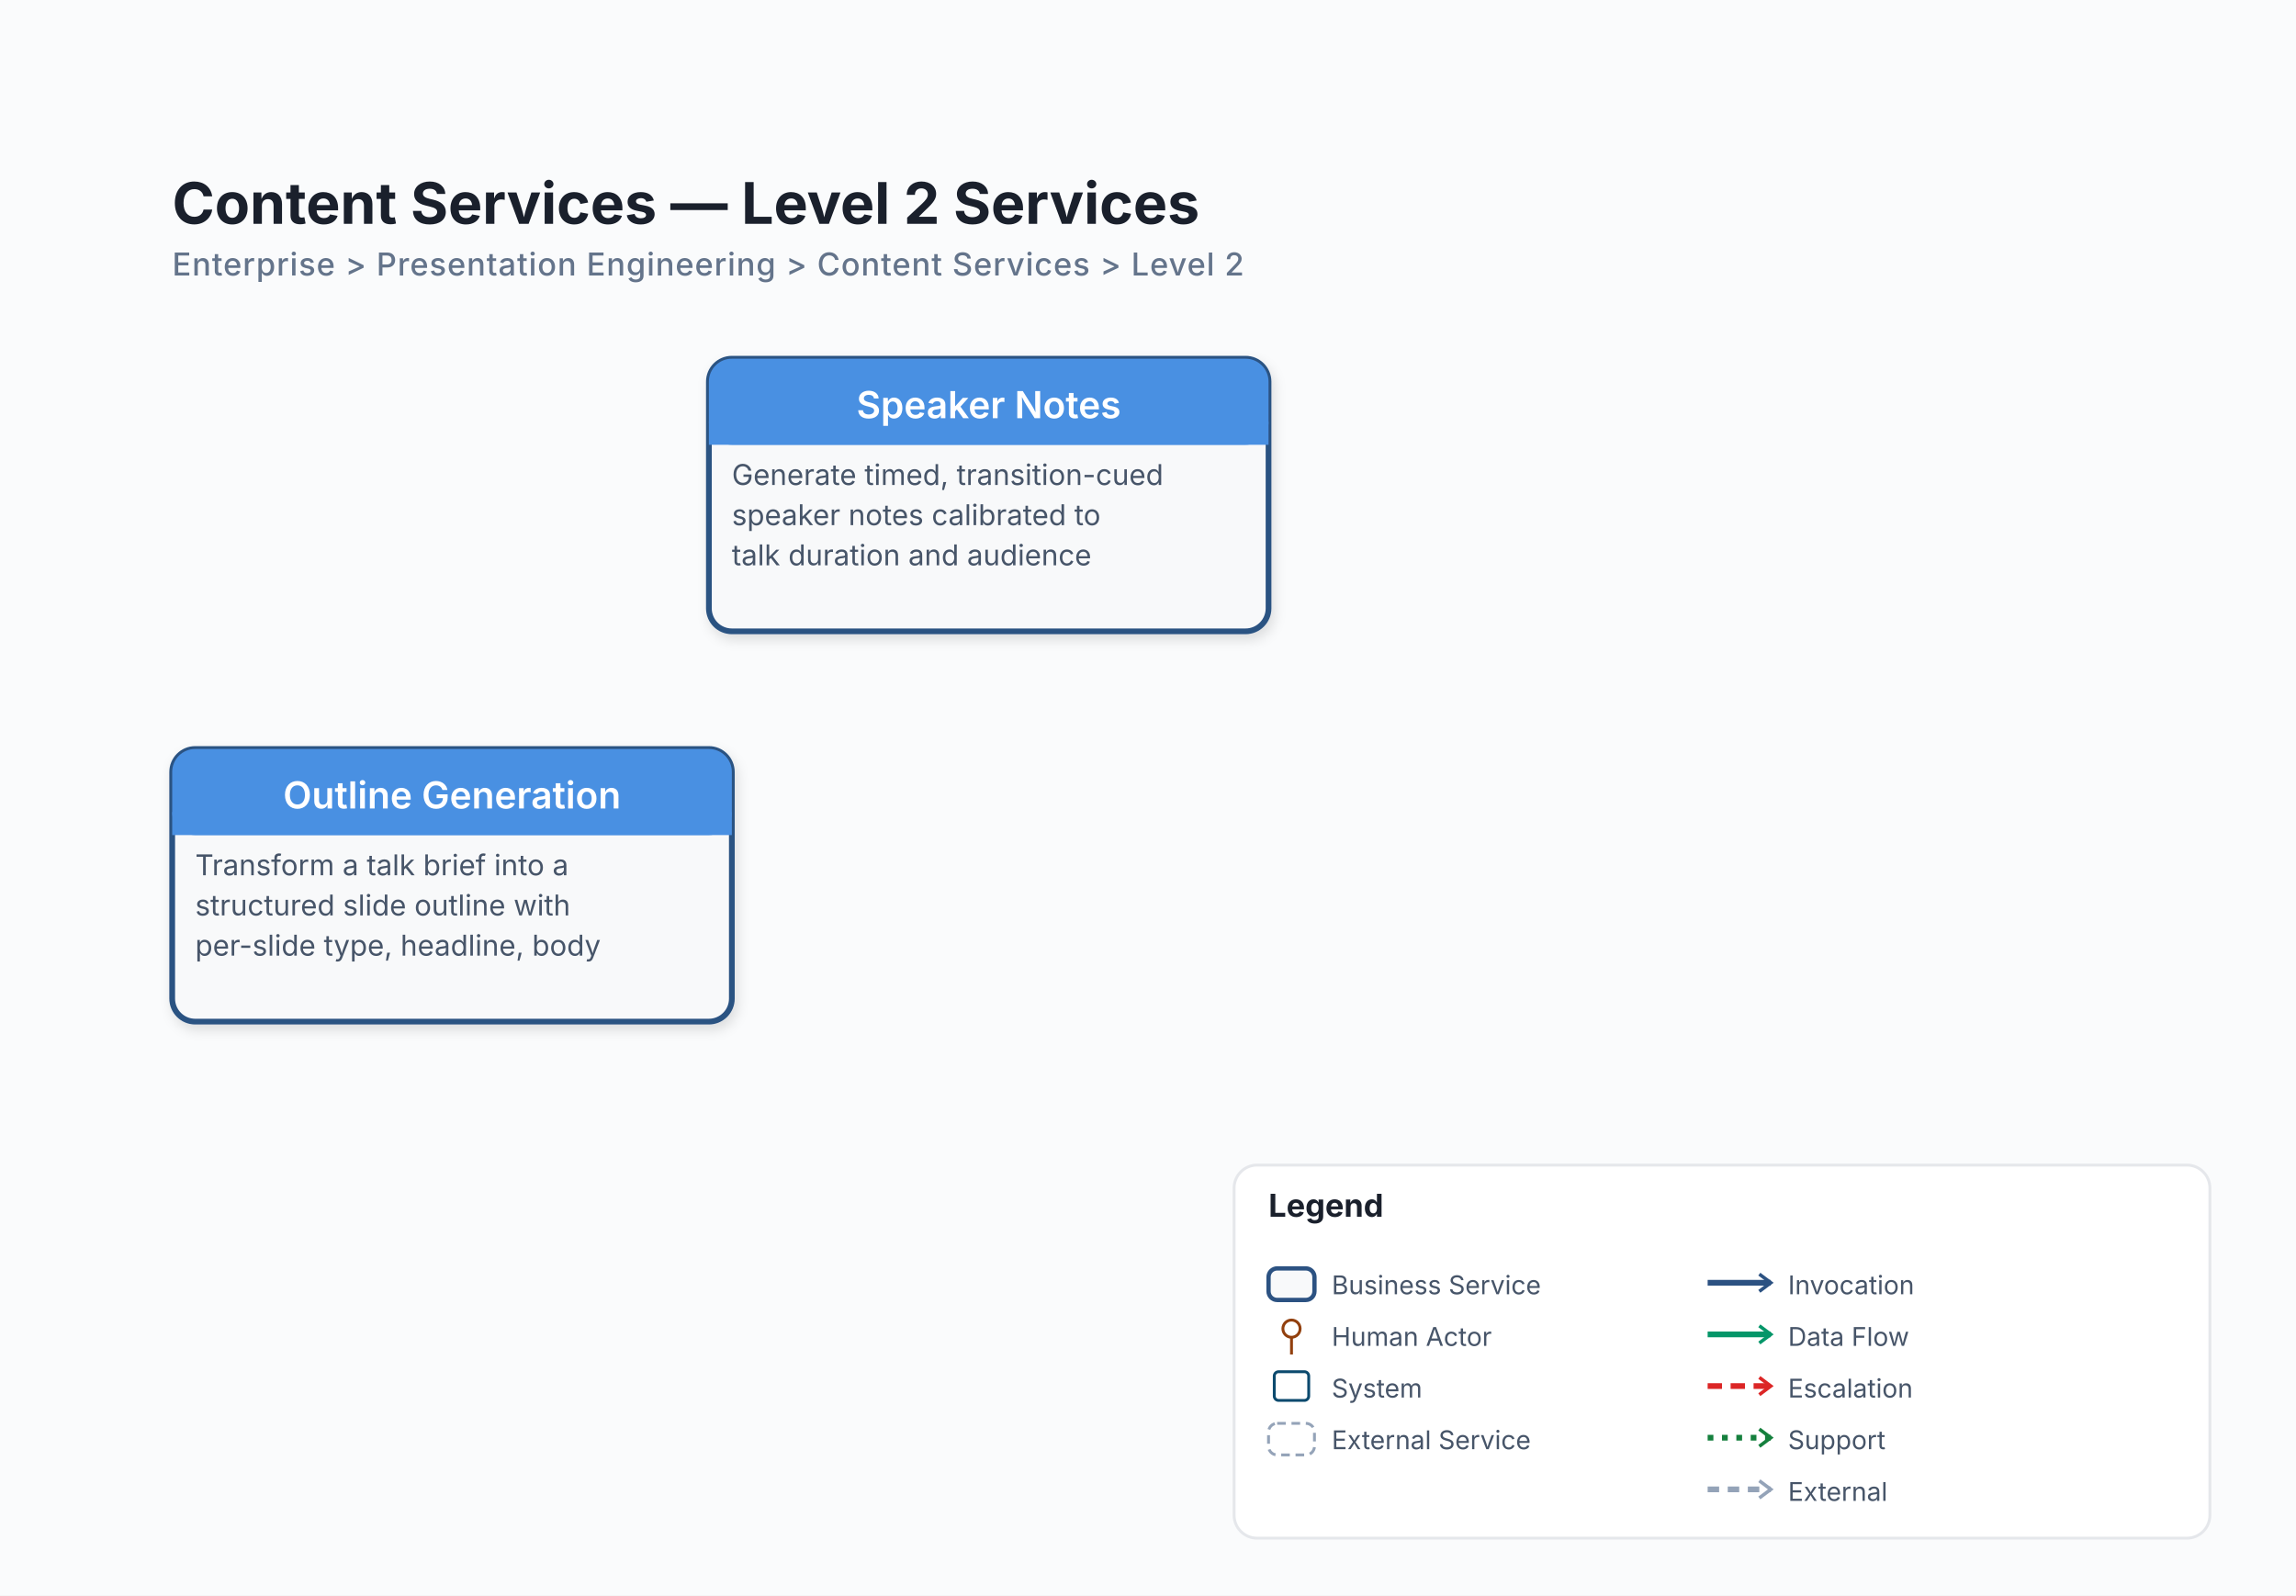
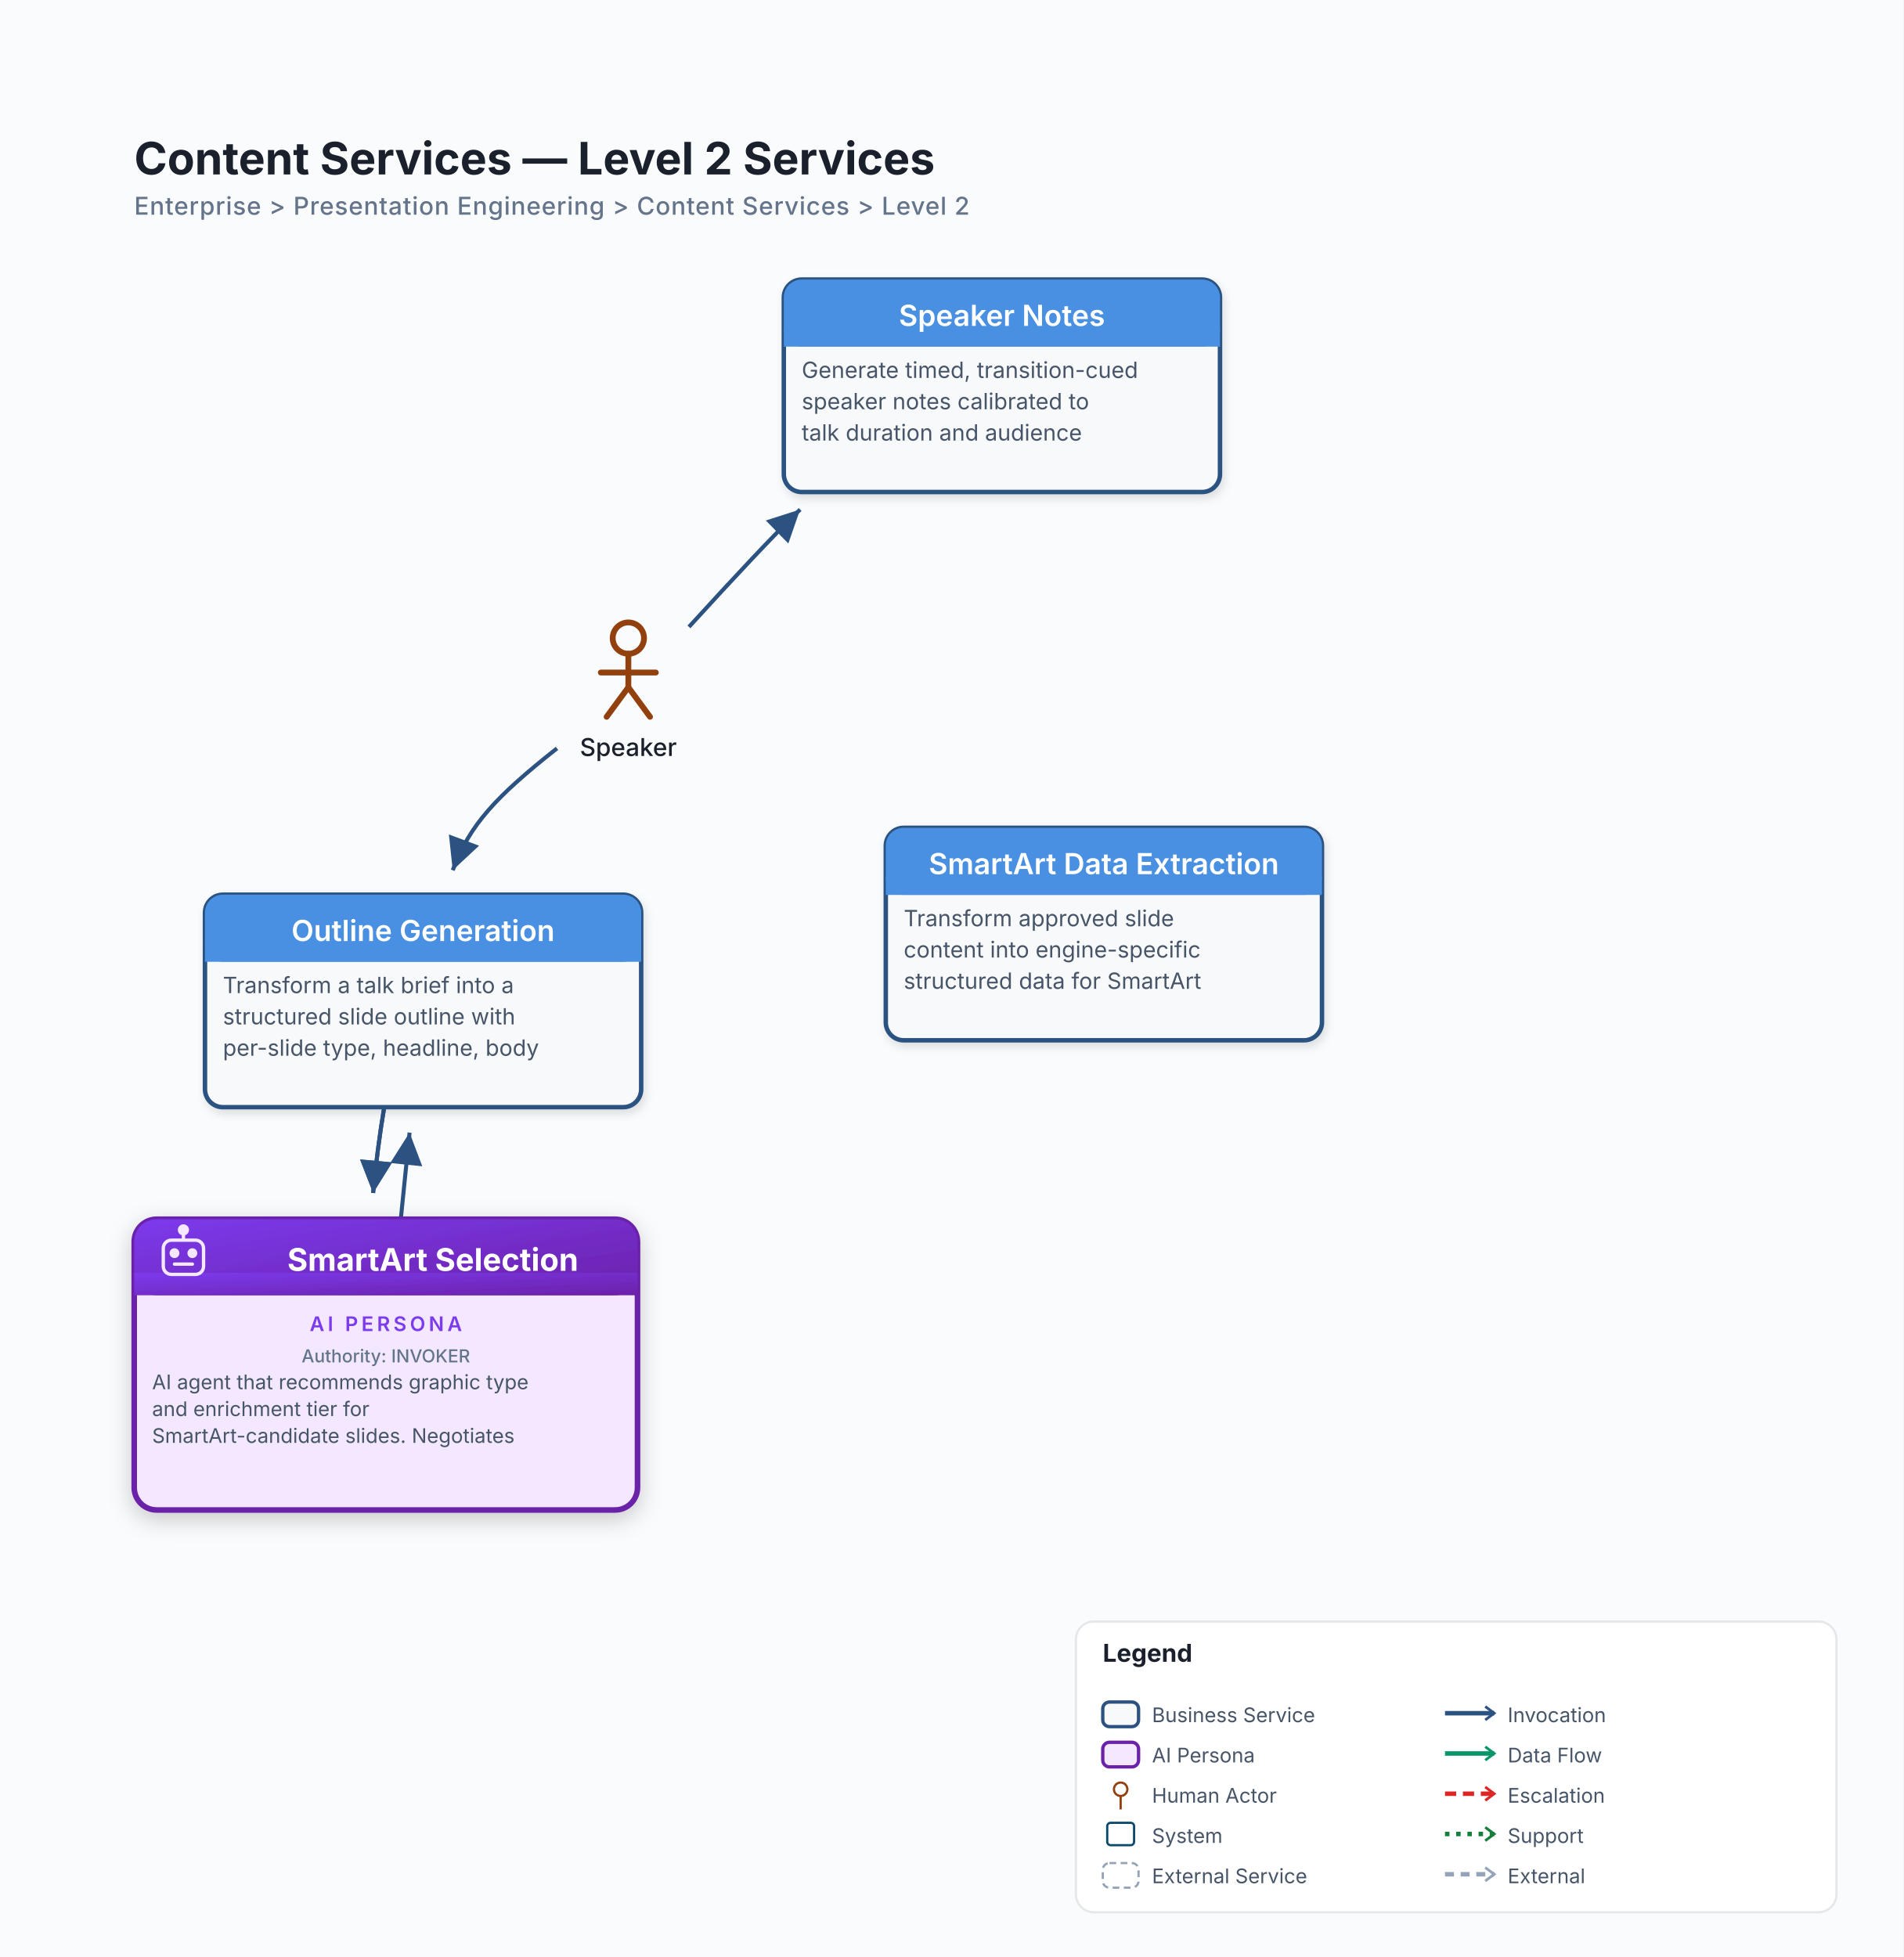
- <svg xmlns="http://www.w3.org/2000/svg" viewBox="0 0 800 556" width="800" height="556">
+ <svg xmlns="http://www.w3.org/2000/svg" viewBox="0 0 851 875" width="851" height="875">
  <defs>
    <linearGradient id="aiGrad" x1="0%" y1="0%" x2="100%" y2="100%">
      <stop offset="0%" style="stop-color:#7C3AED;stop-opacity:1" />
      <stop offset="100%" style="stop-color:#6B21A8;stop-opacity:1" />
    </linearGradient>
    <filter id="aiGlow" x="-15%" y="-15%" width="130%" height="140%">
      <feGaussianBlur in="SourceAlpha" stdDeviation="5" />
      <feOffset dx="0" dy="3" result="offsetblur" />
      <feComponentTransfer>
        <feFuncA type="linear" slope="0.2" />
      </feComponentTransfer>
      <feMerge>
        <feMergeNode />
        <feMergeNode in="SourceGraphic" />
      </feMerge>
    </filter>
    <filter id="shadow" x="-5%" y="-5%" width="115%" height="120%">
      <feGaussianBlur in="SourceAlpha" stdDeviation="2" />
      <feOffset dx="1" dy="2" result="offsetblur" />
      <feComponentTransfer>
        <feFuncA type="linear" slope="0.12" />
      </feComponentTransfer>
      <feMerge>
        <feMergeNode />
        <feMergeNode in="SourceGraphic" />
      </feMerge>
    </filter>
    <marker id="arr-capability_invocation" viewBox="0 0 10 10" refX="10" refY="5" markerWidth="8" markerHeight="8" orient="auto-start-reverse">
      <path d="M 0 0 L 10 5 L 0 10 Z" fill="#2C5282" />
    </marker>
    <marker id="arr-data_flow" viewBox="0 0 10 10" refX="10" refY="5" markerWidth="8" markerHeight="8" orient="auto-start-reverse">
      <path d="M 0 1 L 10 5 L 0 9" fill="none" stroke="#059669" stroke-width="1.5" />
    </marker>
    <marker id="arr-escalation" viewBox="0 0 10 10" refX="10" refY="5" markerWidth="9" markerHeight="9" orient="auto-start-reverse">
      <path d="M 0 0 L 10 5 L 0 10 Z" fill="#DC2626" />
    </marker>
    <marker id="arr-external" viewBox="0 0 10 10" refX="10" refY="5" markerWidth="7" markerHeight="7" orient="auto-start-reverse">
      <path d="M 0 0 L 10 5 L 0 10 Z" fill="#94A3B8" />
    </marker>
    <marker id="arr-approval" viewBox="0 0 10 10" refX="10" refY="5" markerWidth="8" markerHeight="8" orient="auto-start-reverse">
      <path d="M 0 0 L 10 5 L 0 10 Z" fill="#2C5282" />
    </marker>
  </defs>
-   <rect width="800" height="556" fill="#FAFBFC" />
+   <rect width="851" height="875" fill="#FAFBFC" />
  <text x="60" y="78" font-family="Inter, 'Segoe UI', -apple-system, BlinkMacSystemFont, sans-serif" font-size="20" font-weight="700" fill="#1A202C">Content Services — Level 2 Services</text>
  <text x="60" y="96" font-family="Inter, 'Segoe UI', -apple-system, BlinkMacSystemFont, sans-serif" font-size="11" font-weight="500" fill="#64748B" letter-spacing="0.3">Enterprise &gt; Presentation Engineering &gt; Content Services &gt; Level 2</text>
+   <g class="interaction" data-id="int-speaker-to-narrative-architect">
+     <path d="M 249.0,334.6 C 221.7,356.2 210.0,368.7 202.4,389.1" fill="none" stroke="#2C5282" stroke-width="1.8" marker-end="url(#arr-capability_invocation)" />
+   </g>
+   <g class="interaction" data-id="int-speaker-to-speaker-notes-writer">
+     <path d="M 308.0,280.3 C 329.2,257.1 344.8,240.4 357.7,227.8" fill="none" stroke="#2C5282" stroke-width="1.8" marker-end="url(#arr-capability_invocation)" />
+   </g>
+   <g class="interaction" data-id="int-narrative-to-smartart-selector">
+     <path d="M 171.7,495.5 C 169.7,507.4 168.0,520.5 166.8,533.4" fill="none" stroke="#2C5282" stroke-width="1.8" marker-end="url(#arr-capability_invocation)" />
+   </g>
+   <g class="interaction" data-id="int-smartart-selector-to-narrative">
+     <path d="M 179.2,544.9 C 180.5,532.2 181.8,519.0 183.1,506.4" fill="none" stroke="#2C5282" stroke-width="1.8" marker-end="url(#arr-capability_invocation)" />
+   </g>
+   <g class="interaction" data-id="int-narrative-approval-to-selector">
+     <path d="M 171.7,495.5 C 169.7,507.4 168.0,520.5 166.8,533.4" fill="none" stroke="#2C5282" stroke-width="1.8" marker-end="url(#arr-capability_invocation)" />
+   </g>
  <g class="service" data-id="content-outline-generation" filter="url(#shadow)">
-     <rect x="59.999" y="261.002" width="195" height="95" rx="8" fill="#F8F9FA" stroke="#2C5282" stroke-width="2" />
-     <rect x="59.999" y="261.002" width="195" height="30" rx="8" fill="#4A90E2" />
-     <rect x="59.999" y="283.002" width="195" height="8" fill="#4A90E2" />
-     <text x="157.499" y="277.002" text-anchor="middle" dominant-baseline="central" font-family="Inter, 'Segoe UI', -apple-system, BlinkMacSystemFont, sans-serif" font-size="13" font-weight="600" fill="#FFFFFF">Outline Generation</text>
-     <text x="67.999" y="305.002" font-family="Inter, 'Segoe UI', -apple-system, BlinkMacSystemFont, sans-serif" font-size="10" fill="#475569">Transform a talk brief into a</text>
-     <text x="67.999" y="319.002" font-family="Inter, 'Segoe UI', -apple-system, BlinkMacSystemFont, sans-serif" font-size="10" fill="#475569">structured slide outline with</text>
-     <text x="67.999" y="333.002" font-family="Inter, 'Segoe UI', -apple-system, BlinkMacSystemFont, sans-serif" font-size="10" fill="#475569">per-slide type, headline, body</text>
+     <rect x="91.64" y="400.03" width="195" height="95" rx="8" fill="#F8F9FA" stroke="#2C5282" stroke-width="2" />
+     <rect x="91.64" y="400.03" width="195" height="30" rx="8" fill="#4A90E2" />
+     <rect x="91.64" y="422.03" width="195" height="8" fill="#4A90E2" />
+     <text x="189.14" y="416.03" text-anchor="middle" dominant-baseline="central" font-family="Inter, 'Segoe UI', -apple-system, BlinkMacSystemFont, sans-serif" font-size="13" font-weight="600" fill="#FFFFFF">Outline Generation</text>
+     <text x="99.64" y="444.03" font-family="Inter, 'Segoe UI', -apple-system, BlinkMacSystemFont, sans-serif" font-size="10" fill="#475569">Transform a talk brief into a</text>
+     <text x="99.64" y="458.03" font-family="Inter, 'Segoe UI', -apple-system, BlinkMacSystemFont, sans-serif" font-size="10" fill="#475569">structured slide outline with</text>
+     <text x="99.64" y="472.03" font-family="Inter, 'Segoe UI', -apple-system, BlinkMacSystemFont, sans-serif" font-size="10" fill="#475569">per-slide type, headline, body</text>
  </g>
  <g class="service" data-id="content-speaker-notes" filter="url(#shadow)">
-     <rect x="247.0" y="125.0" width="195" height="95" rx="8" fill="#F8F9FA" stroke="#2C5282" stroke-width="2" />
-     <rect x="247.0" y="125.0" width="195" height="30" rx="8" fill="#4A90E2" />
-     <rect x="247.0" y="147.0" width="195" height="8" fill="#4A90E2" />
-     <text x="344.5" y="141.0" text-anchor="middle" dominant-baseline="central" font-family="Inter, 'Segoe UI', -apple-system, BlinkMacSystemFont, sans-serif" font-size="13" font-weight="600" fill="#FFFFFF">Speaker Notes</text>
-     <text x="255.0" y="169.0" font-family="Inter, 'Segoe UI', -apple-system, BlinkMacSystemFont, sans-serif" font-size="10" fill="#475569">Generate timed, transition-cued</text>
-     <text x="255.0" y="183.0" font-family="Inter, 'Segoe UI', -apple-system, BlinkMacSystemFont, sans-serif" font-size="10" fill="#475569">speaker notes calibrated to</text>
-     <text x="255.0" y="197.0" font-family="Inter, 'Segoe UI', -apple-system, BlinkMacSystemFont, sans-serif" font-size="10" fill="#475569">talk duration and audience</text>
+     <rect x="350.41" y="124.99" width="195" height="95" rx="8" fill="#F8F9FA" stroke="#2C5282" stroke-width="2" />
+     <rect x="350.41" y="124.99" width="195" height="30" rx="8" fill="#4A90E2" />
+     <rect x="350.41" y="146.99" width="195" height="8" fill="#4A90E2" />
+     <text x="447.91" y="140.99" text-anchor="middle" dominant-baseline="central" font-family="Inter, 'Segoe UI', -apple-system, BlinkMacSystemFont, sans-serif" font-size="13" font-weight="600" fill="#FFFFFF">Speaker Notes</text>
+     <text x="358.41" y="168.99" font-family="Inter, 'Segoe UI', -apple-system, BlinkMacSystemFont, sans-serif" font-size="10" fill="#475569">Generate timed, transition-cued</text>
+     <text x="358.41" y="182.99" font-family="Inter, 'Segoe UI', -apple-system, BlinkMacSystemFont, sans-serif" font-size="10" fill="#475569">speaker notes calibrated to</text>
+     <text x="358.41" y="196.99" font-family="Inter, 'Segoe UI', -apple-system, BlinkMacSystemFont, sans-serif" font-size="10" fill="#475569">talk duration and audience</text>
  </g>
-   <g class="legend" transform="translate(430,406)">
+   <g class="ai-persona" data-id="content-smartart-selection" filter="url(#aiGlow)">
+     <rect x="60.0" y="545.128" width="225" height="130" rx="10" fill="#F3E8FF" stroke="#6B21A8" stroke-width="2.5" />
+     <rect x="60.0" y="545.128" width="225" height="34" rx="10" fill="url(#aiGrad)" />
+     <rect x="60.0" y="569.128" width="225" height="10" fill="url(#aiGrad)" />
+     <line x1="82.0" y1="549.9" x2="82.0" y2="554.5" stroke="#F3E8FF" stroke-width="1.5" />
+     <circle cx="82.0" cy="549.9" r="2.5" fill="#F3E8FF" />
+     <rect x="73.0" y="554.5" width="18.0" height="15.3" rx="3.6" fill="none" stroke="#F3E8FF" stroke-width="1.5" />
+     <circle cx="78.0" cy="560.3" r="2.2" fill="#F3E8FF" />
+     <circle cx="86.0" cy="560.3" r="2.2" fill="#F3E8FF" />
+     <line x1="78.0" y1="565.2" x2="86.0" y2="565.2" stroke="#F3E8FF" stroke-width="1.5" stroke-linecap="round" />
+     <text x="193.5" y="563.128" text-anchor="middle" dominant-baseline="central" font-family="Inter, 'Segoe UI', -apple-system, BlinkMacSystemFont, sans-serif" font-size="14" font-weight="700" fill="#FFFFFF">SmartArt Selection</text>
+     <text x="172.5" y="595.128" text-anchor="middle" font-family="Inter, 'Segoe UI', -apple-system, BlinkMacSystemFont, sans-serif" font-size="9" font-weight="600" fill="#7C3AED" letter-spacing="1.5">AI PERSONA</text>
+     <text x="172.5" y="609.128" text-anchor="middle" font-family="Inter, 'Segoe UI', -apple-system, BlinkMacSystemFont, sans-serif" font-size="8" font-weight="500" fill="#64748B">Authority: INVOKER</text>
+     <text x="68.0" y="621.128" font-family="Inter, 'Segoe UI', -apple-system, BlinkMacSystemFont, sans-serif" font-size="9" fill="#475569">AI agent that recommends graphic type</text>
+     <text x="68.0" y="633.128" font-family="Inter, 'Segoe UI', -apple-system, BlinkMacSystemFont, sans-serif" font-size="9" fill="#475569">and enrichment tier for</text>
+     <text x="68.0" y="645.128" font-family="Inter, 'Segoe UI', -apple-system, BlinkMacSystemFont, sans-serif" font-size="9" fill="#475569">SmartArt-candidate slides. Negotiates</text>
+   </g>
+   <g class="service" data-id="content-smartart-extraction" filter="url(#shadow)">
+     <rect x="396.0" y="370.13" width="195" height="95" rx="8" fill="#F8F9FA" stroke="#2C5282" stroke-width="2" />
+     <rect x="396.0" y="370.13" width="195" height="30" rx="8" fill="#4A90E2" />
+     <rect x="396.0" y="392.13" width="195" height="8" fill="#4A90E2" />
+     <text x="493.5" y="386.13" text-anchor="middle" dominant-baseline="central" font-family="Inter, 'Segoe UI', -apple-system, BlinkMacSystemFont, sans-serif" font-size="13" font-weight="600" fill="#FFFFFF">SmartArt Data Extraction</text>
+     <text x="404.0" y="414.13" font-family="Inter, 'Segoe UI', -apple-system, BlinkMacSystemFont, sans-serif" font-size="10" fill="#475569">Transform approved slide</text>
+     <text x="404.0" y="428.13" font-family="Inter, 'Segoe UI', -apple-system, BlinkMacSystemFont, sans-serif" font-size="10" fill="#475569">content into engine-specific</text>
+     <text x="404.0" y="442.13" font-family="Inter, 'Segoe UI', -apple-system, BlinkMacSystemFont, sans-serif" font-size="10" fill="#475569">structured data for SmartArt</text>
+   </g>
+   <g class="human-actor" data-id="actor-speaker">
+     <circle cx="280.91" cy="285.3" r="7.0" fill="none" stroke="#92400E" stroke-width="2.6" />
+     <line x1="280.91" y1="292.3" x2="280.91" y2="307.3" stroke="#92400E" stroke-width="2.6" stroke-linecap="round" />
+     <line x1="268.6" y1="300.7" x2="293.2" y2="300.7" stroke="#92400E" stroke-width="2.6" stroke-linecap="round" />
+     <line x1="280.91" y1="307.3" x2="271.2" y2="320.5" stroke="#92400E" stroke-width="2.6" stroke-linecap="round" />
+     <line x1="280.91" y1="307.3" x2="290.6" y2="320.5" stroke="#92400E" stroke-width="2.6" stroke-linecap="round" />
+     <text x="280.91" y="338.01" text-anchor="middle" font-family="Inter, 'Segoe UI', -apple-system, BlinkMacSystemFont, sans-serif" font-size="11" font-weight="500" fill="#1A202C">Speaker</text>
+   </g>
+   <g class="legend" transform="translate(481,725)">
    <rect x="0" y="0" width="340" height="130" rx="8" fill="white" stroke="#E5E7EB" stroke-width="1" />
    <text x="12" y="18" font-family="Inter, 'Segoe UI', -apple-system, BlinkMacSystemFont, sans-serif" font-size="11" font-weight="700" fill="#1A202C">Legend</text>
    <rect x="12" y="36" width="16" height="11" rx="3" fill="#F8F9FA" stroke="#2C5282" stroke-width="1.5" />
    <text x="34" y="45" font-family="Inter, 'Segoe UI', -apple-system, BlinkMacSystemFont, sans-serif" font-size="9" fill="#475569">Business Service</text>
-     <circle cx="20" cy="57" r="3" fill="none" stroke="#92400E" stroke-width="1" />
-     <line x1="20" y1="60" x2="20" y2="66" stroke="#92400E" stroke-width="1" />
-     <text x="34" y="63" font-family="Inter, 'Segoe UI', -apple-system, BlinkMacSystemFont, sans-serif" font-size="9" fill="#475569">Human Actor</text>
-     <rect x="14" y="72" width="12" height="10" rx="1.5" fill="none" stroke="#0C4A6E" stroke-width="1" />
-     <text x="34" y="81" font-family="Inter, 'Segoe UI', -apple-system, BlinkMacSystemFont, sans-serif" font-size="9" fill="#475569">System</text>
-     <rect x="12" y="90" width="16" height="11" rx="3" fill="white" stroke="#94A3B8" stroke-width="1" stroke-dasharray="3,2" />
-     <text x="34" y="99" font-family="Inter, 'Segoe UI', -apple-system, BlinkMacSystemFont, sans-serif" font-size="9" fill="#475569">External Service</text>
+     <rect x="12" y="54" width="16" height="11" rx="3" fill="#F3E8FF" stroke="#6B21A8" stroke-width="1.5" />
+     <text x="34" y="63" font-family="Inter, 'Segoe UI', -apple-system, BlinkMacSystemFont, sans-serif" font-size="9" fill="#475569">AI Persona</text>
+     <circle cx="20" cy="75" r="3" fill="none" stroke="#92400E" stroke-width="1" />
+     <line x1="20" y1="78" x2="20" y2="84" stroke="#92400E" stroke-width="1" />
+     <text x="34" y="81" font-family="Inter, 'Segoe UI', -apple-system, BlinkMacSystemFont, sans-serif" font-size="9" fill="#475569">Human Actor</text>
+     <rect x="14" y="90" width="12" height="10" rx="1.5" fill="none" stroke="#0C4A6E" stroke-width="1" />
+     <text x="34" y="99" font-family="Inter, 'Segoe UI', -apple-system, BlinkMacSystemFont, sans-serif" font-size="9" fill="#475569">System</text>
+     <rect x="12" y="108" width="16" height="11" rx="3" fill="white" stroke="#94A3B8" stroke-width="1" stroke-dasharray="3,2" />
+     <text x="34" y="117" font-family="Inter, 'Segoe UI', -apple-system, BlinkMacSystemFont, sans-serif" font-size="9" fill="#475569">External Service</text>
    <line x1="165" y1="41" x2="187" y2="41" stroke="#2C5282" stroke-width="2" />
    <path d="M 183 38 L 187 41 L 183 44" fill="none" stroke="#2C5282" stroke-width="1.2" />
    <text x="193" y="45" font-family="Inter, 'Segoe UI', -apple-system, BlinkMacSystemFont, sans-serif" font-size="9" fill="#475569">Invocation</text>
    <line x1="165" y1="59" x2="187" y2="59" stroke="#059669" stroke-width="2" />
    <path d="M 183 56 L 187 59 L 183 62" fill="none" stroke="#059669" stroke-width="1.2" />
    <text x="193" y="63" font-family="Inter, 'Segoe UI', -apple-system, BlinkMacSystemFont, sans-serif" font-size="9" fill="#475569">Data Flow</text>
    <line x1="165" y1="77" x2="187" y2="77" stroke="#DC2626" stroke-width="2" stroke-dasharray="5,3" />
    <path d="M 183 74 L 187 77 L 183 80" fill="none" stroke="#DC2626" stroke-width="1.2" />
    <text x="193" y="81" font-family="Inter, 'Segoe UI', -apple-system, BlinkMacSystemFont, sans-serif" font-size="9" fill="#475569">Escalation</text>
    <line x1="165" y1="95" x2="187" y2="95" stroke="#15803D" stroke-width="2" stroke-dasharray="2,3" />
    <path d="M 183 92 L 187 95 L 183 98" fill="none" stroke="#15803D" stroke-width="1.2" />
    <text x="193" y="99" font-family="Inter, 'Segoe UI', -apple-system, BlinkMacSystemFont, sans-serif" font-size="9" fill="#475569">Support</text>
    <line x1="165" y1="113" x2="187" y2="113" stroke="#94A3B8" stroke-width="2" stroke-dasharray="4,3" />
    <path d="M 183 110 L 187 113 L 183 116" fill="none" stroke="#94A3B8" stroke-width="1.2" />
    <text x="193" y="117" font-family="Inter, 'Segoe UI', -apple-system, BlinkMacSystemFont, sans-serif" font-size="9" fill="#475569">External</text>
  </g>
</svg>
